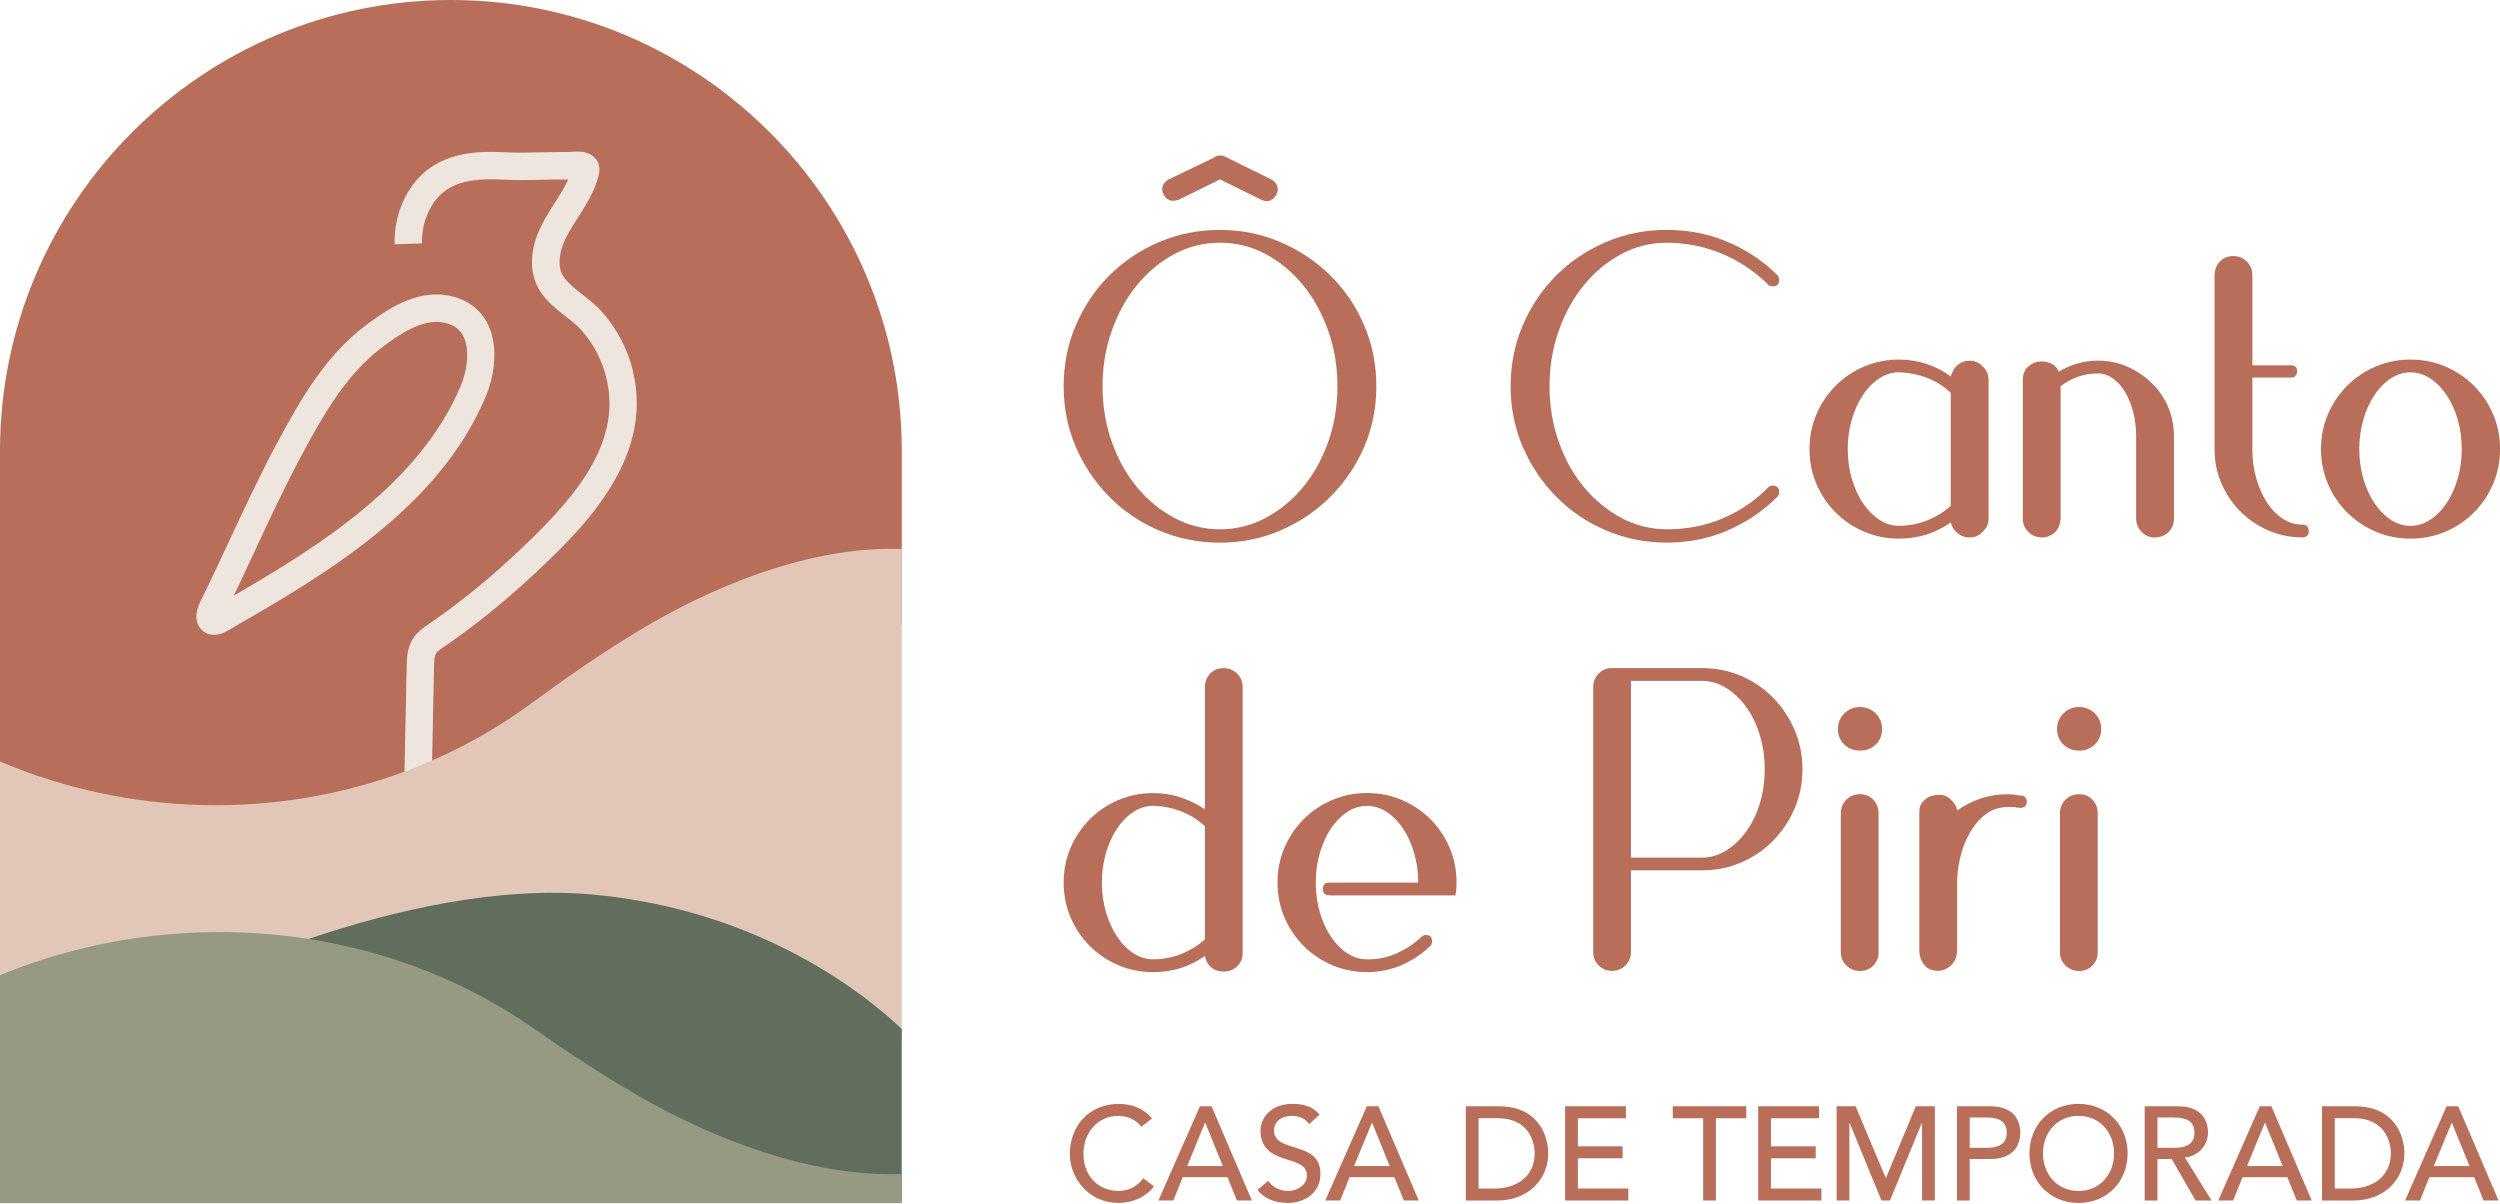
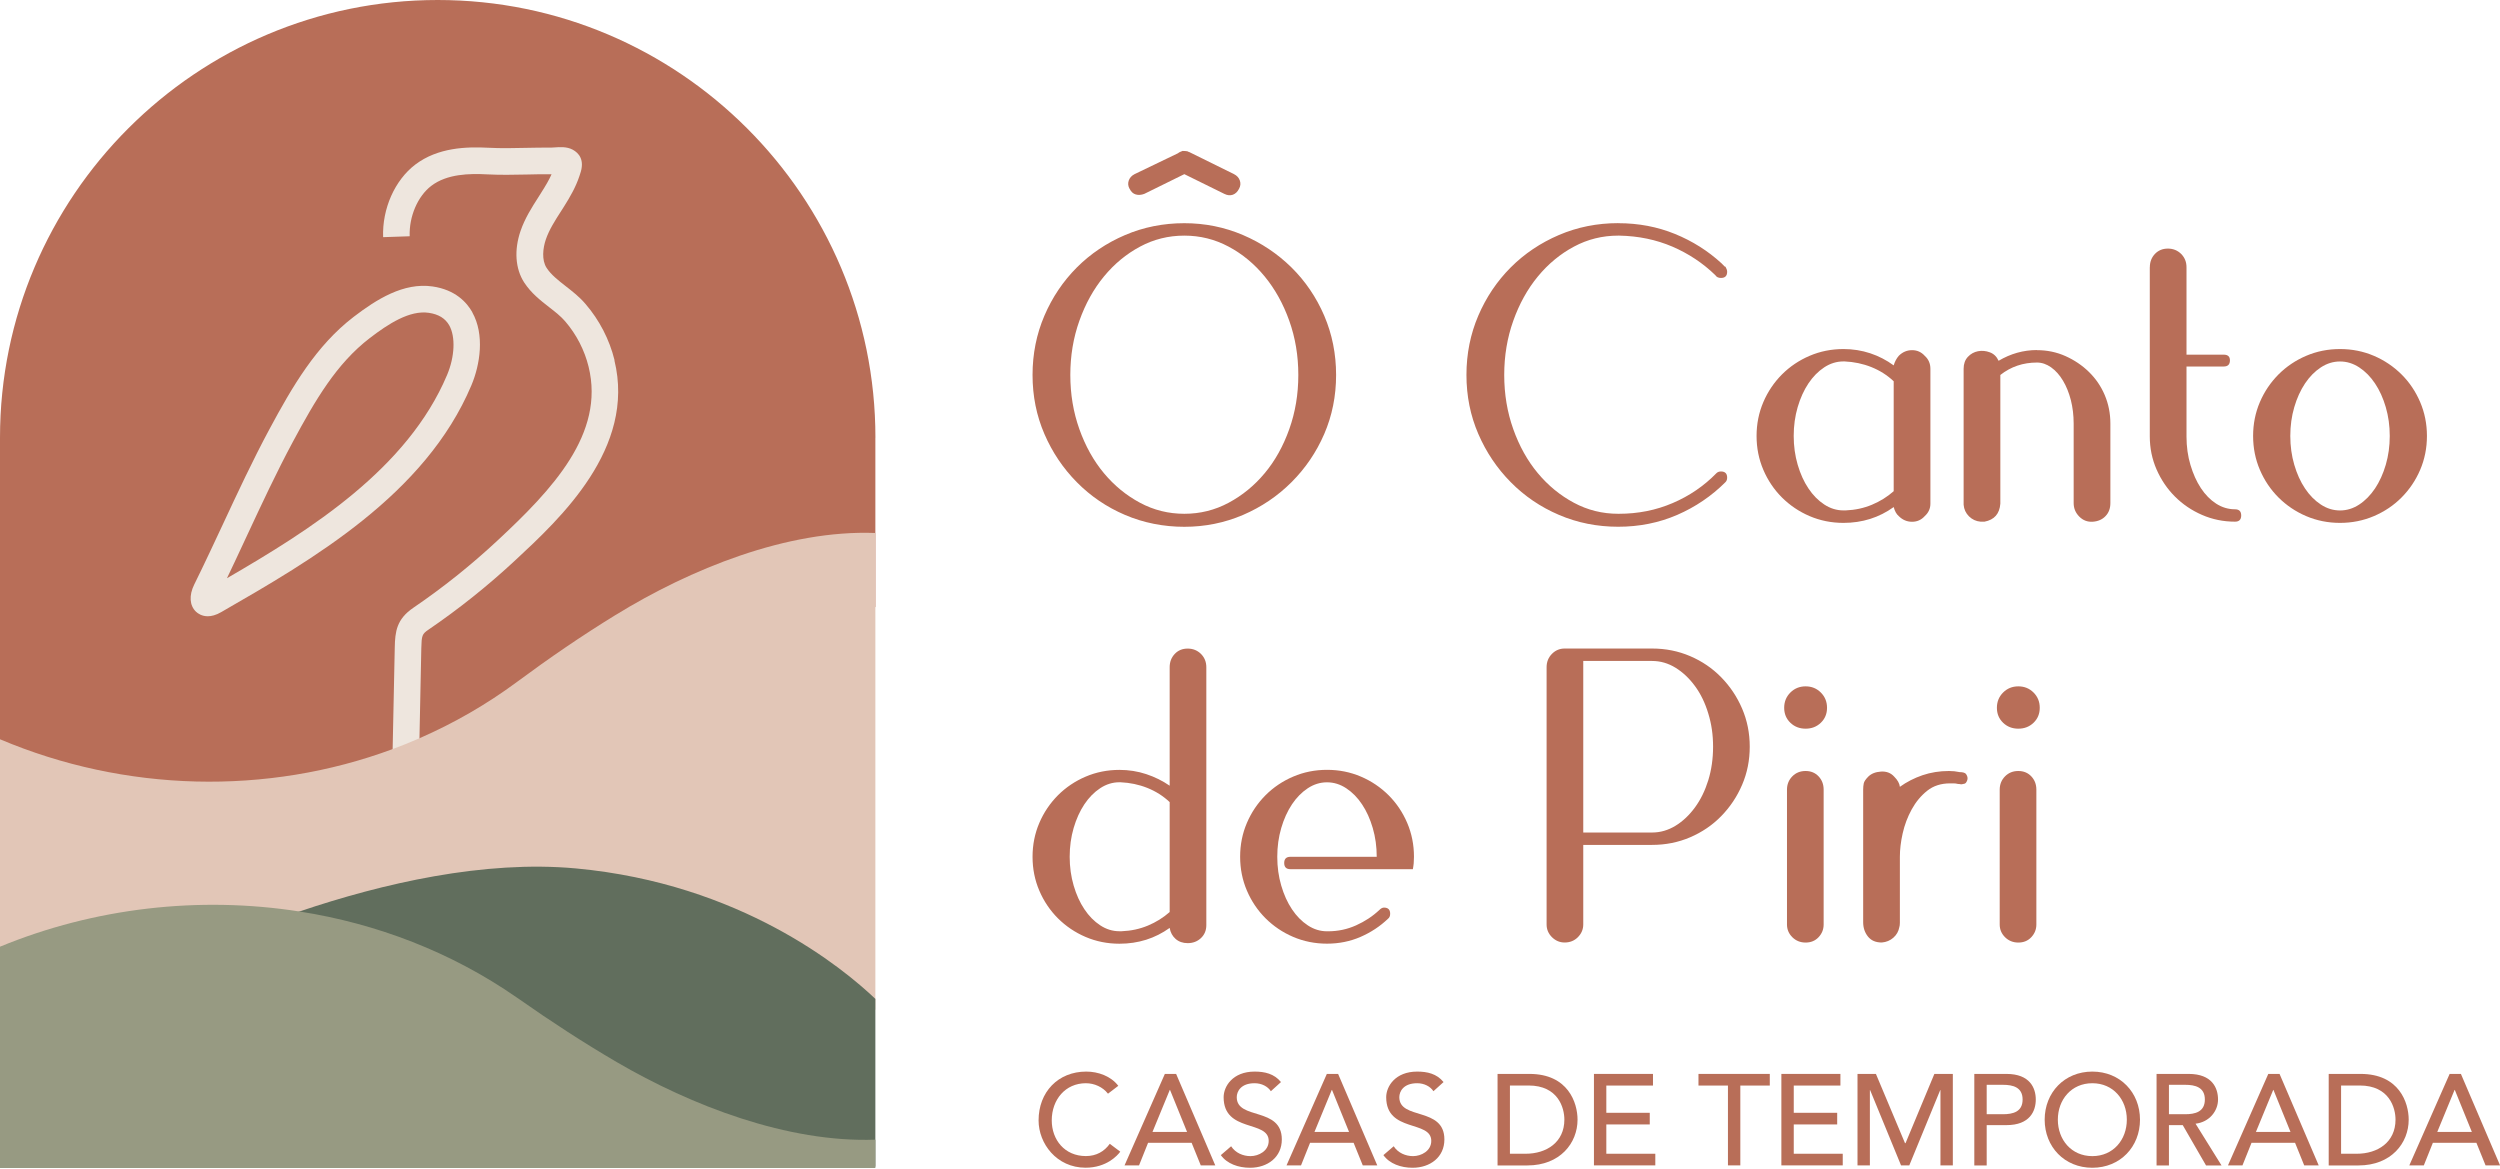
- <svg xmlns="http://www.w3.org/2000/svg" id="Layer_2" data-name="Layer 2" viewBox="0 0 458.75 220.79">
+ <svg xmlns="http://www.w3.org/2000/svg" id="Layer_2" data-name="Layer 2" viewBox="0 0 472.57 220.79">
  <defs>
    <style>
      .cls-1 {
        fill: #eee6de;
      }

      .cls-2 {
        fill: #979a82;
      }

      .cls-3 {
        fill: #b86e58;
      }

      .cls-4 {
        fill: #616e5d;
      }

      .cls-5 {
        fill: #e2c6b7;
      }
    </style>
  </defs>
  <g id="Camada_1" data-name="Camada 1">
    <g>
+       <path class="cls-3" d="m165.47,82.74v31.99c-7.95,4.79-48.95,29.49-49.9,30.2-1.05.79-89.32,13.66-89.32,13.66L0,140.21v-57.48C0,37.11,37.11,0,82.74,0s82.74,37.11,82.74,82.74Z" />
      <g>
-         <path class="cls-3" d="m165.47,82.74v31.99c-7.95,4.79-48.95,29.49-49.9,30.2-1.05.79-89.32,13.66-89.32,13.66L0,140.21v-57.48C0,37.11,37.11,0,82.74,0s82.74,37.11,82.74,82.74Z" />
-         <g>
-           <path class="cls-1" d="m116.17,68.1c-.96-3.9-2.86-7.59-5.5-10.65-1.14-1.34-2.46-2.36-3.74-3.36-1.42-1.11-2.77-2.16-3.61-3.46-.96-1.48-.7-3.74-.14-5.37.63-1.84,1.72-3.55,2.89-5.36.19-.31.4-.62.59-.93,1.08-1.72,2.18-3.6,2.87-5.7.04-.12.08-.23.11-.34.97-2.69-.22-4.01-1.39-4.64-1.1-.59-2.41-.5-3.48-.42-.21.01-.4.02-.55.03-1.62-.01-3.25.02-4.83.05-2.43.06-4.72.1-7.03-.02-4.2-.22-9.58-.06-13.86,3.18-3.87,2.95-6.27,8.33-6.08,13.72l5.02-.17c-.13-3.74,1.52-7.58,4.1-9.54,2.97-2.26,7.2-2.34,10.54-2.16,2.51.13,5,.08,7.41.03,1.54-.04,3.13-.07,4.66-.05.04,0,.07,0,.11,0-.47,1.07-1.11,2.15-1.88,3.36-.19.3-.38.6-.57.91-1.27,1.98-2.58,4.03-3.41,6.44-1.24,3.61-.99,7.16.68,9.74,1.3,2,3.04,3.36,4.73,4.68,1.14.88,2.21,1.72,3.02,2.67,2.13,2.47,3.66,5.44,4.43,8.58,3.11,12.66-6.83,23.2-17.28,32.91-4.97,4.63-10.3,8.88-15.84,12.65-3.17,2.16-3.46,4.49-3.52,7.54l-.4,19.2-.05,2.56,5.02.1.1-4.71.35-17.04c.05-2.4.16-2.69,1.33-3.49,5.74-3.91,11.27-8.33,16.43-13.13,8.54-7.93,22.81-21.2,18.74-37.79Z" />
-           <path class="cls-1" d="m89.29,59.03c-1.06-1.88-3.21-4.25-7.51-4.88-5.49-.8-10.62,2.45-14.92,5.74-7.11,5.45-11.6,13.18-15.95,21.28-3.15,5.86-6,11.98-8.77,17.92-.79,1.69-1.57,3.36-2.36,5.03-1.16,2.46-2.13,4.48-3.07,6.38-1.01,2.05-.88,3.97.35,5.14.35.32,1.08.85,2.21.85.7,0,1.54-.2,2.54-.78,17.19-9.9,38.59-22.21,47.3-42.88,1.64-3.89,2.54-9.57.16-13.8Zm-4.78,11.85c-7.49,17.75-25.78,29.24-41.61,38.42.45-.94.93-1.95,1.44-3.03.78-1.67,1.57-3.36,2.36-5.05,2.73-5.86,5.56-11.93,8.64-17.67,4.24-7.89,8.25-14.81,14.58-19.66,3.46-2.65,7.5-5.29,11.13-4.76,1.85.27,3.12,1.05,3.87,2.37,1.21,2.15,1.05,5.92-.41,9.38Z" />
-         </g>
-         <path class="cls-5" d="m165.47,100.76v90.11l-67.84-2.36-73.16-2.54-24.47-.85v-45.38c23.59,9.99,50.43,10.69,74.24,1.85,1.71-.63,3.4-1.31,5.07-2.05,6.46-2.82,12.66-6.37,18.46-10.67,6.01-4.45,12.18-8.69,18.54-12.59,14.15-8.7,32.46-16.17,49.16-15.53Z" />
-         <path class="cls-4" d="m165.47,188.83v31.71L23.88,186.29s.2-.11.59-.32c2.84-1.51,15.58-8.08,32.15-13.68,15.73-5.31,34.89-9.74,52.28-8.13,31.11,2.89,50.44,18.82,56.57,24.66Z" />
-         <path class="cls-2" d="m165.47,215.43v5.36H0v-41.84c17.87-7.36,37.67-9.62,56.62-6.65,14.6,2.28,28.69,7.67,41.01,16.22.17.11.33.22.5.34,5.98,4.2,12.11,8.2,18.44,11.9,14.08,8.22,32.29,15.27,48.9,14.67Z" />
+         <path class="cls-1" d="m116.17,68.1c-.96-3.9-2.86-7.59-5.5-10.65-1.14-1.34-2.46-2.36-3.74-3.36-1.42-1.11-2.77-2.16-3.61-3.46-.96-1.48-.7-3.74-.14-5.37.63-1.84,1.72-3.55,2.89-5.36.19-.31.4-.62.59-.93,1.08-1.72,2.18-3.6,2.87-5.7.04-.12.08-.23.11-.34.97-2.69-.22-4.01-1.39-4.64-1.1-.59-2.41-.5-3.48-.42-.21.01-.4.02-.55.03-1.62-.01-3.25.02-4.83.05-2.43.06-4.72.1-7.03-.02-4.2-.22-9.58-.06-13.86,3.18-3.87,2.95-6.27,8.33-6.08,13.72l5.02-.17c-.13-3.74,1.52-7.58,4.1-9.54,2.97-2.26,7.2-2.34,10.54-2.16,2.51.13,5,.08,7.41.03,1.54-.04,3.13-.07,4.66-.05.04,0,.07,0,.11,0-.47,1.07-1.11,2.15-1.88,3.36-.19.3-.38.6-.57.91-1.27,1.98-2.58,4.03-3.41,6.44-1.24,3.61-.99,7.16.68,9.74,1.3,2,3.04,3.36,4.73,4.68,1.14.88,2.21,1.72,3.02,2.67,2.13,2.47,3.66,5.44,4.43,8.58,3.11,12.66-6.83,23.2-17.28,32.91-4.97,4.63-10.3,8.88-15.84,12.65-3.17,2.16-3.46,4.49-3.52,7.54l-.4,19.2-.05,2.56,5.02.1.1-4.71.35-17.04c.05-2.4.16-2.69,1.33-3.49,5.74-3.91,11.27-8.33,16.43-13.13,8.54-7.93,22.81-21.2,18.74-37.79Z" />
+         <path class="cls-1" d="m89.29,59.03c-1.06-1.88-3.21-4.25-7.51-4.88-5.49-.8-10.62,2.45-14.92,5.74-7.11,5.45-11.6,13.18-15.95,21.28-3.15,5.86-6,11.98-8.77,17.92-.79,1.69-1.57,3.36-2.36,5.03-1.16,2.46-2.13,4.48-3.07,6.38-1.01,2.05-.88,3.97.35,5.14.35.32,1.08.85,2.21.85.7,0,1.54-.2,2.54-.78,17.19-9.9,38.59-22.21,47.3-42.88,1.64-3.89,2.54-9.57.16-13.8Zm-4.78,11.85c-7.49,17.75-25.78,29.24-41.61,38.42.45-.94.93-1.95,1.44-3.03.78-1.67,1.57-3.36,2.36-5.05,2.73-5.86,5.56-11.93,8.64-17.67,4.24-7.89,8.25-14.81,14.58-19.66,3.46-2.65,7.5-5.29,11.13-4.76,1.85.27,3.12,1.05,3.87,2.37,1.21,2.15,1.05,5.92-.41,9.38Z" />
      </g>
-       <g>
-         <path class="cls-3" d="m223.87,42.19c3.91,0,7.61.75,11.09,2.24,3.48,1.49,6.54,3.54,9.17,6.13,2.63,2.6,4.69,5.64,6.19,9.12,1.49,3.49,2.24,7.22,2.24,11.2s-.75,7.7-2.24,11.15c-1.49,3.45-3.56,6.49-6.19,9.12-2.63,2.63-5.69,4.69-9.17,6.19-3.49,1.49-7.18,2.24-11.09,2.24s-7.72-.75-11.2-2.24c-3.49-1.49-6.53-3.56-9.12-6.19-2.6-2.63-4.64-5.67-6.13-9.12-1.49-3.45-2.24-7.16-2.24-11.15s.75-7.72,2.24-11.2c1.49-3.48,3.54-6.52,6.13-9.12,2.6-2.6,5.64-4.64,9.12-6.13,3.48-1.49,7.22-2.24,11.2-2.24Zm0,2.35c-2.99,0-5.78.69-8.37,2.08-2.6,1.39-4.87,3.27-6.83,5.65-1.96,2.38-3.5,5.17-4.64,8.37-1.14,3.2-1.71,6.61-1.71,10.24s.57,7.04,1.71,10.24c1.14,3.2,2.68,5.97,4.64,8.32,1.96,2.35,4.23,4.21,6.83,5.6,2.59,1.39,5.39,2.08,8.37,2.08s5.78-.69,8.37-2.08c2.6-1.39,4.87-3.25,6.83-5.6,1.96-2.35,3.5-5.12,4.64-8.32,1.14-3.2,1.71-6.61,1.71-10.24s-.57-7.04-1.71-10.24c-1.14-3.2-2.69-5.99-4.64-8.37-1.96-2.38-4.23-4.27-6.83-5.65-2.6-1.39-5.39-2.08-8.37-2.08Zm-10.35-8.85c-.28-.5-.34-1.01-.16-1.55.18-.53.55-.94,1.12-1.23l8.21-3.95c.14-.14.43-.28.85-.43.5,0,.85.04,1.07.11,0,.07.07.11.21.11l8.43,4.16c.57.29.94.69,1.12,1.23.18.53.12,1.05-.16,1.55-.29.57-.68.94-1.17,1.12-.5.18-1.03.12-1.6-.16l-7.57-3.73-7.57,3.73c-.57.21-1.1.25-1.6.11-.5-.14-.89-.5-1.17-1.07Z" />
-         <path class="cls-3" d="m305.89,42.19c3.84,0,7.41.68,10.72,2.03,3.31,1.35,6.24,3.2,8.8,5.55.14.14.25.25.32.32.07.07.18.18.32.32h.11c.21.36.32.68.32.96,0,.78-.39,1.17-1.17,1.17-.5,0-.85-.18-1.07-.53-2.35-2.28-5.05-4.07-8.11-5.39-3.06-1.31-6.4-2.01-10.03-2.08h-.21c-2.99,0-5.78.69-8.37,2.08-2.6,1.39-4.87,3.27-6.83,5.65-1.96,2.38-3.5,5.17-4.64,8.37-1.14,3.2-1.71,6.61-1.71,10.24s.57,7.04,1.71,10.24c1.14,3.2,2.68,5.97,4.64,8.32,1.96,2.35,4.23,4.21,6.83,5.6,2.59,1.39,5.39,2.08,8.37,2.08h.11c3.63,0,7.02-.67,10.19-2.03,3.16-1.35,5.92-3.24,8.27-5.65.21-.21.5-.32.85-.32.78,0,1.17.39,1.17,1.17,0,.36-.11.64-.32.85-2.63,2.63-5.67,4.69-9.12,6.19-3.45,1.49-7.17,2.24-11.15,2.24s-7.72-.75-11.2-2.24c-3.49-1.49-6.53-3.56-9.12-6.19-2.6-2.63-4.64-5.67-6.13-9.12-1.49-3.45-2.24-7.16-2.24-11.15s.75-7.72,2.24-11.2c1.49-3.48,3.54-6.52,6.13-9.12,2.6-2.6,5.64-4.64,9.12-6.13,3.48-1.49,7.22-2.24,11.2-2.24Z" />
-         <path class="cls-3" d="m348.46,65.98c1.78,0,3.47.27,5.07.8s3.08,1.3,4.43,2.29c.21-.71.53-1.31.96-1.81.71-.71,1.55-1.07,2.51-1.07s1.76.36,2.4,1.07c.71.64,1.07,1.46,1.07,2.45v25.5c0,.92-.36,1.71-1.07,2.35-.64.71-1.44,1.07-2.4,1.07s-1.8-.36-2.51-1.07c-.43-.36-.75-.92-.96-1.71-2.77,1.99-5.94,2.99-9.49,2.99-2.28,0-4.41-.43-6.4-1.28-1.99-.85-3.73-2.03-5.23-3.52-1.49-1.49-2.67-3.24-3.52-5.23-.85-1.99-1.28-4.12-1.28-6.4s.43-4.41,1.28-6.4c.85-1.99,2.03-3.73,3.52-5.23,1.49-1.49,3.24-2.67,5.23-3.52,1.99-.85,4.12-1.28,6.4-1.28Zm9.49,6.08c-1.21-1.14-2.61-2.03-4.21-2.67-1.6-.64-3.29-.99-5.07-1.07h-.21c-1.28,0-2.49.37-3.63,1.12-1.14.75-2.13,1.76-2.99,3.04-.85,1.28-1.53,2.77-2.03,4.48-.5,1.71-.75,3.52-.75,5.44s.25,3.73.75,5.44c.5,1.71,1.17,3.2,2.03,4.48.85,1.28,1.85,2.29,2.99,3.04,1.14.75,2.35,1.12,3.63,1.12h.43c1.78-.07,3.43-.43,4.96-1.07,1.53-.64,2.9-1.49,4.11-2.56v-20.8Z" />
-         <path class="cls-3" d="m385.04,66.19c1.92,0,3.72.37,5.39,1.12,1.67.75,3.15,1.74,4.43,2.99,1.28,1.25,2.28,2.7,2.99,4.37.71,1.67,1.07,3.47,1.07,5.39v15.04c0,1-.3,1.81-.91,2.45-.6.64-1.41,1-2.4,1.07-1,.07-1.85-.25-2.56-.96-.71-.71-1.07-1.56-1.07-2.56v-15.04c0-1.56-.18-3.04-.53-4.43-.36-1.39-.85-2.61-1.49-3.68s-1.39-1.9-2.24-2.51c-.85-.6-1.74-.91-2.67-.91-2.63,0-4.94.78-6.93,2.35v24.32c-.14,1.92-1.14,3.06-2.99,3.41h-.75c-.85-.07-1.58-.41-2.19-1.01-.6-.6-.94-1.33-1.01-2.19v-25.71c0-.92.27-1.67.8-2.24.53-.57,1.17-.92,1.92-1.07.75-.14,1.49-.07,2.24.21.75.28,1.3.82,1.65,1.6,2.28-1.35,4.69-2.03,7.25-2.03Z" />
-         <path class="cls-3" d="m406.38,50.51c0-.99.32-1.83.96-2.51.64-.67,1.46-1.01,2.45-1.01s1.83.34,2.51,1.01c.67.68,1.01,1.51,1.01,2.51v16.53h7.04c.78,0,1.17.36,1.17,1.07,0,.78-.39,1.17-1.17,1.17h-7.04v13.23c0,1.92.25,3.72.75,5.39.5,1.67,1.15,3.13,1.97,4.37.82,1.24,1.78,2.22,2.88,2.93,1.1.71,2.29,1.07,3.57,1.07.78,0,1.17.39,1.17,1.17s-.39,1.17-1.17,1.17c-2.21,0-4.29-.43-6.24-1.28-1.96-.85-3.66-2.01-5.12-3.47-1.46-1.46-2.61-3.16-3.47-5.12-.85-1.95-1.28-4.03-1.28-6.24v-32Z" />
-         <path class="cls-3" d="m442.33,65.98c2.28,0,4.41.43,6.4,1.28,1.99.85,3.73,2.03,5.23,3.52s2.67,3.24,3.52,5.23c.85,1.99,1.28,4.12,1.28,6.4s-.43,4.41-1.28,6.4c-.85,1.99-2.03,3.73-3.52,5.23s-3.24,2.67-5.23,3.52c-1.99.85-4.13,1.28-6.4,1.28s-4.41-.43-6.4-1.28c-1.99-.85-3.73-2.03-5.23-3.52-1.49-1.49-2.67-3.24-3.52-5.23-.85-1.99-1.28-4.12-1.28-6.4s.43-4.41,1.28-6.4c.85-1.99,2.03-3.73,3.52-5.23,1.49-1.49,3.24-2.67,5.23-3.52,1.99-.85,4.12-1.28,6.4-1.28Zm0,2.35c-1.28,0-2.49.37-3.63,1.12-1.14.75-2.13,1.76-2.99,3.04-.85,1.28-1.53,2.77-2.03,4.48-.5,1.71-.75,3.52-.75,5.44s.25,3.73.75,5.44c.5,1.71,1.17,3.2,2.03,4.48.85,1.28,1.85,2.29,2.99,3.04,1.14.75,2.35,1.12,3.63,1.12s2.49-.37,3.63-1.12c1.14-.75,2.13-1.76,2.99-3.04.85-1.28,1.53-2.77,2.03-4.48.5-1.71.75-3.52.75-5.44s-.25-3.73-.75-5.44c-.5-1.71-1.17-3.2-2.03-4.48-.85-1.28-1.85-2.29-2.99-3.04-1.14-.75-2.35-1.12-3.63-1.12Z" />
-         <path class="cls-3" d="m211.6,145.53c1.78,0,3.47.27,5.07.8s3.08,1.26,4.43,2.19v-22.4c0-.99.32-1.83.96-2.51.64-.68,1.46-1.01,2.45-1.01s1.83.34,2.51,1.01c.67.68,1.01,1.51,1.01,2.51v48.75c0,1-.34,1.81-1.01,2.45-.68.64-1.51.96-2.51.96-.92,0-1.69-.27-2.29-.8-.6-.53-.98-1.23-1.12-2.08-2.77,1.99-5.94,2.99-9.49,2.99-2.28,0-4.41-.43-6.4-1.28-1.99-.85-3.73-2.03-5.23-3.52-1.49-1.49-2.67-3.24-3.52-5.23-.85-1.99-1.28-4.12-1.28-6.4s.43-4.41,1.28-6.4c.85-1.99,2.03-3.73,3.52-5.23,1.49-1.49,3.24-2.67,5.23-3.52,1.99-.85,4.12-1.28,6.4-1.28Zm9.49,6.08c-1.21-1.14-2.61-2.03-4.21-2.67-1.6-.64-3.29-.99-5.07-1.07h-.21c-1.28,0-2.49.37-3.63,1.12-1.14.75-2.13,1.76-2.99,3.04-.85,1.28-1.53,2.77-2.03,4.48-.5,1.71-.75,3.52-.75,5.44s.25,3.73.75,5.44c.5,1.71,1.17,3.2,2.03,4.48.85,1.28,1.85,2.29,2.99,3.04,1.14.75,2.35,1.12,3.63,1.12h.43c1.78-.07,3.43-.43,4.96-1.07,1.53-.64,2.9-1.49,4.11-2.56v-20.8Z" />
-         <path class="cls-3" d="m250.85,178.38c-2.28,0-4.41-.43-6.4-1.28-1.99-.85-3.73-2.03-5.23-3.52-1.49-1.49-2.67-3.24-3.52-5.23-.85-1.99-1.28-4.12-1.28-6.4s.43-4.41,1.28-6.4c.85-1.99,2.03-3.73,3.52-5.23,1.49-1.49,3.24-2.67,5.23-3.52,1.99-.85,4.12-1.28,6.4-1.28s4.41.43,6.4,1.28c1.99.85,3.73,2.03,5.23,3.52,1.49,1.49,2.67,3.24,3.52,5.23.85,1.99,1.28,4.12,1.28,6.4,0,.43-.02.84-.05,1.23-.04.39-.09.77-.16,1.12h-23.15c-.78,0-1.17-.39-1.17-1.17s.39-1.17,1.17-1.17h16.32c0-1.92-.25-3.73-.75-5.44-.5-1.71-1.17-3.2-2.03-4.48-.85-1.28-1.85-2.29-2.99-3.04-1.14-.75-2.35-1.12-3.63-1.12s-2.49.37-3.63,1.12c-1.14.75-2.13,1.76-2.99,3.04-.85,1.28-1.53,2.77-2.03,4.48-.5,1.71-.75,3.52-.75,5.44s.25,3.73.75,5.44c.5,1.71,1.17,3.2,2.03,4.48.85,1.28,1.85,2.29,2.99,3.04,1.14.75,2.35,1.12,3.63,1.12h.21c1.85,0,3.61-.37,5.28-1.12,1.67-.75,3.15-1.72,4.43-2.93.28-.28.57-.43.85-.43.78,0,1.17.39,1.17,1.17,0,.43-.14.75-.43.96-1.49,1.42-3.22,2.56-5.17,3.41-1.96.85-4.07,1.28-6.35,1.28Z" />
-         <path class="cls-3" d="m312.29,122.59c2.56,0,4.96.48,7.2,1.44,2.24.96,4.2,2.29,5.87,4,1.67,1.71,2.99,3.68,3.95,5.92.96,2.24,1.44,4.64,1.44,7.2s-.48,4.96-1.44,7.2-2.28,4.21-3.95,5.92c-1.67,1.71-3.63,3.04-5.87,4-2.24.96-4.64,1.44-7.2,1.44h-13.01v15.04c0,.92-.34,1.72-1.01,2.4-.68.68-1.51,1.01-2.51,1.01-.92,0-1.72-.34-2.4-1.01-.68-.68-1.01-1.48-1.01-2.4v-48.64c0-.99.34-1.83,1.01-2.51s1.48-1.01,2.4-1.01h16.53Zm0,34.78c1.56,0,3.04-.43,4.43-1.28,1.39-.85,2.61-2.01,3.68-3.47,1.07-1.46,1.9-3.16,2.51-5.12.6-1.95.91-4.07.91-6.35s-.3-4.3-.91-6.29c-.6-1.99-1.44-3.72-2.51-5.17-1.07-1.46-2.29-2.61-3.68-3.47-1.39-.85-2.86-1.28-4.43-1.28h-13.01v32.43h13.01Z" />
-         <path class="cls-3" d="m337.26,133.79c0-1.14.39-2.1,1.17-2.88.78-.78,1.74-1.17,2.88-1.17s2.1.39,2.88,1.17c.78.78,1.17,1.74,1.17,2.88s-.39,2.08-1.17,2.83c-.78.75-1.74,1.12-2.88,1.12s-2.1-.37-2.88-1.12c-.78-.75-1.17-1.69-1.17-2.83Zm.53,15.47c0-.99.34-1.83,1.01-2.51s1.51-1.01,2.51-1.01,1.81.34,2.45,1.01c.64.68.96,1.51.96,2.51v25.5c0,.92-.32,1.72-.96,2.4-.64.68-1.46,1.01-2.45,1.01s-1.83-.34-2.51-1.01c-.68-.68-1.01-1.48-1.01-2.4v-25.5Z" />
-         <path class="cls-3" d="m352.19,149.26c0-.43.04-.82.11-1.17.07-.36.36-.78.85-1.28.57-.57,1.37-.89,2.4-.96,1.03-.07,1.87.25,2.51.96.64.64,1,1.28,1.07,1.92,1.28-.92,2.7-1.65,4.27-2.19,1.56-.53,3.24-.8,5.01-.8.36,0,.69.02,1.01.05.32.04.66.09,1.01.16.57,0,.96.11,1.17.32.43.57.43,1.14,0,1.71-.14.14-.32.21-.53.21-.14.07-.3.09-.48.05-.18-.04-.34-.05-.48-.05-.28-.07-.55-.11-.8-.11h-.69c-1.71,0-3.15.46-4.32,1.39-1.17.93-2.15,2.1-2.93,3.52-.78,1.42-1.35,2.93-1.71,4.53-.36,1.6-.53,3.08-.53,4.43v12.48c0,.36-.04.64-.11.85-.14.78-.52,1.44-1.12,1.97-.6.53-1.33.84-2.19.91-1.14,0-2.01-.37-2.61-1.12-.6-.75-.91-1.65-.91-2.72v-25.07Z" />
-         <path class="cls-3" d="m377.47,133.79c0-1.14.39-2.1,1.17-2.88.78-.78,1.74-1.17,2.88-1.17s2.1.39,2.88,1.17c.78.78,1.17,1.74,1.17,2.88s-.39,2.08-1.17,2.83c-.78.75-1.74,1.12-2.88,1.12s-2.1-.37-2.88-1.12c-.78-.75-1.17-1.69-1.17-2.83Zm.53,15.47c0-.99.34-1.83,1.01-2.51s1.51-1.01,2.51-1.01,1.81.34,2.45,1.01c.64.68.96,1.51.96,2.51v25.5c0,.92-.32,1.72-.96,2.4-.64.68-1.46,1.01-2.45,1.01s-1.83-.34-2.51-1.01c-.68-.68-1.01-1.48-1.01-2.4v-25.5Z" />
-       </g>
-       <g>
-         <path class="cls-3" d="m209.44,206.74c-.98-1.27-2.59-1.98-4.18-1.98-3.88,0-6.45,3.1-6.45,7.03,0,3.64,2.42,6.74,6.45,6.74,1.98,0,3.49-.88,4.52-2.32l1.98,1.49c-.51.71-2.59,3.03-6.55,3.03-5.5,0-8.89-4.59-8.89-8.94,0-5.37,3.69-9.23,9.01-9.23,2.27,0,4.66.86,6.06,2.69l-1.95,1.49Z" />
-         <path class="cls-3" d="m220.19,203h2.13l7.4,17.29h-2.74l-1.73-4.27h-8.23l-1.71,4.27h-2.74l7.62-17.29Zm4.2,10.97l-3.22-7.94h-.05l-3.27,7.94h6.55Z" />
-         <path class="cls-3" d="m232.72,216.68c.83,1.27,2.27,1.86,3.66,1.86,1.54,0,3.44-.98,3.44-2.88,0-3.98-8.52-1.51-8.52-8.26,0-2.03,1.71-4.84,5.86-4.84,1.88,0,3.69.39,4.98,1.98l-1.91,1.73c-.59-.9-1.73-1.51-3.08-1.51-2.59,0-3.37,1.56-3.37,2.64,0,4.37,8.52,1.76,8.52,7.99,0,3.35-2.69,5.35-6.01,5.35-2.22,0-4.35-.76-5.52-2.39l1.93-1.66Z" />
-         <path class="cls-3" d="m250.81,203h2.13l7.4,17.29h-2.74l-1.73-4.27h-8.23l-1.71,4.27h-2.74l7.62-17.29Zm4.2,10.97l-3.22-7.94h-.05l-3.27,7.94h6.55Z" />
-         <path class="cls-3" d="m268.98,203h6.03c7.3,0,9.09,5.45,9.09,8.65,0,4.42-3.3,8.65-9.48,8.65h-5.64v-17.29Zm2.34,15.09h2.96c3.96,0,7.33-2.17,7.33-6.45,0-2.2-1.15-6.45-6.77-6.45h-3.52v12.9Z" />
-         <path class="cls-3" d="m287.2,203h11.16v2.2h-8.82v5.15h8.21v2.2h-8.21v5.54h9.26v2.2h-11.6v-17.29Z" />
-         <path class="cls-3" d="m312.53,205.2h-5.57v-2.2h13.48v2.2h-5.57v15.09h-2.34v-15.09Z" />
-         <path class="cls-3" d="m322.63,203h11.16v2.2h-8.82v5.15h8.21v2.2h-8.21v5.54h9.26v2.2h-11.6v-17.29Z" />
-         <path class="cls-3" d="m337.01,203h3.49l5.5,13.09h.1l5.45-13.09h3.49v17.29h-2.34v-14.22h-.05l-5.84,14.22h-1.56l-5.84-14.22h-.05v14.22h-2.34v-17.29Z" />
-         <path class="cls-3" d="m359.1,203h6.08c4.42,0,5.54,2.66,5.54,4.84s-1.12,4.84-5.54,4.84h-3.74v7.62h-2.34v-17.29Zm2.34,7.62h3.08c1.86,0,3.71-.44,3.71-2.78s-1.86-2.78-3.71-2.78h-3.08v5.57Z" />
-         <path class="cls-3" d="m372.4,211.65c0-5.13,3.74-9.09,9.01-9.09s9.01,3.96,9.01,9.09-3.74,9.09-9.01,9.09-9.01-3.96-9.01-9.09Zm15.53,0c0-3.79-2.56-6.89-6.52-6.89s-6.52,3.1-6.52,6.89,2.56,6.89,6.52,6.89,6.52-3.1,6.52-6.89Z" />
-         <path class="cls-3" d="m393.55,203h6.08c4.42,0,5.54,2.66,5.54,4.84s-1.64,4.27-4.25,4.57l4.91,7.89h-2.93l-4.4-7.62h-2.61v7.62h-2.34v-17.29Zm2.34,7.62h3.08c1.86,0,3.71-.44,3.71-2.78s-1.86-2.78-3.71-2.78h-3.08v5.57Z" />
-         <path class="cls-3" d="m414.67,203h2.13l7.4,17.29h-2.74l-1.73-4.27h-8.23l-1.71,4.27h-2.74l7.62-17.29Zm4.2,10.97l-3.22-7.94h-.05l-3.27,7.94h6.55Z" />
-         <path class="cls-3" d="m426.09,203h6.03c7.3,0,9.09,5.45,9.09,8.65,0,4.42-3.3,8.65-9.48,8.65h-5.64v-17.29Zm2.34,15.09h2.96c3.96,0,7.33-2.17,7.33-6.45,0-2.2-1.15-6.45-6.77-6.45h-3.52v12.9Z" />
-         <path class="cls-3" d="m448.95,203h2.13l7.4,17.29h-2.74l-1.73-4.27h-8.23l-1.71,4.27h-2.74l7.62-17.29Zm4.2,10.97l-3.22-7.94h-.05l-3.27,7.94h6.55Z" />
-       </g>
+       <path class="cls-5" d="m165.47,100.76v90.11l-67.84-2.36-73.16-2.54-24.47-.85v-45.38c23.59,9.99,50.43,10.69,74.24,1.85,1.71-.63,3.4-1.31,5.07-2.05,6.46-2.82,12.66-6.37,18.46-10.67,6.01-4.45,12.18-8.69,18.54-12.59,14.15-8.7,32.46-16.17,49.16-15.53Z" />
+       <path class="cls-4" d="m165.47,188.83v31.71L23.88,186.29s.2-.11.59-.32c2.84-1.51,15.58-8.08,32.15-13.68,15.73-5.31,34.89-9.74,52.28-8.13,31.11,2.89,50.44,18.82,56.57,24.66Z" />
+       <path class="cls-2" d="m165.47,215.43v5.36H0v-41.84c17.87-7.36,37.67-9.62,56.62-6.65,14.6,2.28,28.69,7.67,41.01,16.22.17.11.33.22.5.34,5.98,4.2,12.11,8.2,18.44,11.9,14.08,8.22,32.29,15.27,48.9,14.67Z" />
    </g>
+     <g>
+       <path class="cls-3" d="m223.87,42.19c3.91,0,7.61.75,11.09,2.24,3.48,1.49,6.54,3.54,9.17,6.13,2.63,2.6,4.69,5.64,6.19,9.12,1.49,3.49,2.24,7.22,2.24,11.2s-.75,7.7-2.24,11.15c-1.49,3.45-3.56,6.49-6.19,9.12-2.63,2.63-5.69,4.69-9.17,6.19-3.49,1.49-7.18,2.24-11.09,2.24s-7.72-.75-11.2-2.24c-3.49-1.49-6.53-3.56-9.12-6.19-2.6-2.63-4.64-5.67-6.13-9.12-1.49-3.45-2.24-7.16-2.24-11.15s.75-7.72,2.24-11.2c1.49-3.48,3.54-6.52,6.13-9.12,2.6-2.6,5.64-4.64,9.12-6.13,3.48-1.49,7.22-2.24,11.2-2.24Zm0,2.35c-2.99,0-5.78.69-8.37,2.08-2.6,1.39-4.87,3.27-6.83,5.65-1.96,2.38-3.5,5.17-4.64,8.37-1.14,3.2-1.71,6.61-1.71,10.24s.57,7.04,1.71,10.24c1.14,3.2,2.68,5.97,4.64,8.32,1.96,2.35,4.23,4.21,6.83,5.6,2.59,1.39,5.39,2.08,8.37,2.08s5.78-.69,8.37-2.08c2.6-1.39,4.87-3.25,6.83-5.6,1.96-2.35,3.5-5.12,4.64-8.32,1.14-3.2,1.71-6.61,1.71-10.24s-.57-7.04-1.71-10.24c-1.14-3.2-2.69-5.99-4.64-8.37-1.96-2.38-4.23-4.27-6.83-5.65-2.6-1.39-5.39-2.08-8.37-2.08Zm-10.35-8.85c-.28-.5-.34-1.01-.16-1.55.18-.53.55-.94,1.12-1.23l8.21-3.95c.14-.14.43-.28.85-.43.5,0,.85.04,1.07.11,0,.07.07.11.21.11l8.43,4.16c.57.29.94.69,1.12,1.23.18.53.12,1.05-.16,1.55-.29.57-.68.94-1.17,1.12-.5.18-1.03.12-1.6-.16l-7.57-3.73-7.57,3.73c-.57.21-1.1.25-1.6.11-.5-.14-.89-.5-1.17-1.07Z" />
+       <path class="cls-3" d="m305.89,42.19c3.84,0,7.41.68,10.72,2.03,3.31,1.35,6.24,3.2,8.8,5.55.14.14.25.25.32.32.07.07.18.18.32.32h.11c.21.36.32.68.32.96,0,.78-.39,1.17-1.17,1.17-.5,0-.85-.18-1.07-.53-2.35-2.28-5.05-4.07-8.11-5.39-3.06-1.31-6.4-2.01-10.03-2.08h-.21c-2.99,0-5.78.69-8.37,2.08-2.6,1.39-4.87,3.27-6.83,5.65-1.96,2.38-3.5,5.17-4.64,8.37-1.14,3.2-1.71,6.61-1.71,10.24s.57,7.04,1.71,10.24c1.14,3.2,2.68,5.97,4.64,8.32,1.96,2.35,4.23,4.21,6.83,5.6,2.59,1.39,5.39,2.08,8.37,2.08h.11c3.63,0,7.02-.67,10.19-2.03,3.16-1.35,5.92-3.24,8.27-5.65.21-.21.5-.32.85-.32.78,0,1.17.39,1.17,1.17,0,.36-.11.64-.32.85-2.63,2.63-5.67,4.69-9.12,6.19-3.45,1.49-7.17,2.24-11.15,2.24s-7.72-.75-11.2-2.24c-3.49-1.49-6.53-3.56-9.12-6.19-2.6-2.63-4.64-5.67-6.13-9.12-1.49-3.45-2.24-7.16-2.24-11.15s.75-7.72,2.24-11.2c1.49-3.48,3.54-6.52,6.13-9.12,2.6-2.6,5.64-4.64,9.12-6.13,3.48-1.49,7.22-2.24,11.2-2.24Z" />
+       <path class="cls-3" d="m348.46,65.98c1.78,0,3.47.27,5.07.8s3.08,1.3,4.43,2.29c.21-.71.53-1.31.96-1.81.71-.71,1.55-1.07,2.51-1.07s1.76.36,2.4,1.07c.71.64,1.07,1.46,1.07,2.45v25.5c0,.92-.36,1.71-1.07,2.35-.64.71-1.44,1.07-2.4,1.07s-1.8-.36-2.51-1.07c-.43-.36-.75-.92-.96-1.71-2.77,1.99-5.94,2.99-9.49,2.99-2.28,0-4.41-.43-6.4-1.28-1.99-.85-3.73-2.03-5.23-3.52-1.49-1.49-2.67-3.24-3.52-5.23-.85-1.99-1.28-4.12-1.28-6.4s.43-4.41,1.28-6.4c.85-1.99,2.03-3.73,3.52-5.23,1.49-1.49,3.24-2.67,5.23-3.52,1.99-.85,4.12-1.28,6.4-1.28Zm9.49,6.08c-1.21-1.14-2.61-2.03-4.21-2.67-1.6-.64-3.29-.99-5.07-1.07h-.21c-1.28,0-2.49.37-3.63,1.12-1.14.75-2.13,1.76-2.99,3.04-.85,1.28-1.53,2.77-2.03,4.48-.5,1.71-.75,3.52-.75,5.44s.25,3.73.75,5.44c.5,1.71,1.17,3.2,2.03,4.48.85,1.28,1.85,2.29,2.99,3.04,1.14.75,2.35,1.12,3.63,1.12h.43c1.78-.07,3.43-.43,4.96-1.07,1.53-.64,2.9-1.49,4.11-2.56v-20.8Z" />
+       <path class="cls-3" d="m385.04,66.19c1.92,0,3.72.37,5.39,1.12,1.67.75,3.15,1.74,4.43,2.99,1.28,1.25,2.28,2.7,2.99,4.37.71,1.67,1.07,3.47,1.07,5.39v15.04c0,1-.3,1.81-.91,2.45-.6.64-1.41,1-2.4,1.07-1,.07-1.85-.25-2.56-.96-.71-.71-1.07-1.56-1.07-2.56v-15.04c0-1.56-.18-3.04-.53-4.43-.36-1.39-.85-2.61-1.49-3.68s-1.39-1.9-2.24-2.51c-.85-.6-1.74-.91-2.67-.91-2.63,0-4.94.78-6.93,2.35v24.32c-.14,1.92-1.14,3.06-2.99,3.41h-.75c-.85-.07-1.58-.41-2.19-1.01-.6-.6-.94-1.33-1.01-2.19v-25.71c0-.92.27-1.67.8-2.24.53-.57,1.17-.92,1.92-1.07.75-.14,1.49-.07,2.24.21.75.28,1.3.82,1.65,1.6,2.28-1.35,4.69-2.03,7.25-2.03Z" />
+       <path class="cls-3" d="m406.38,50.51c0-.99.32-1.83.96-2.51.64-.67,1.46-1.01,2.45-1.01s1.83.34,2.51,1.01c.67.68,1.01,1.51,1.01,2.51v16.53h7.04c.78,0,1.17.36,1.17,1.07,0,.78-.39,1.17-1.17,1.17h-7.04v13.23c0,1.92.25,3.72.75,5.39.5,1.67,1.15,3.13,1.97,4.37.82,1.24,1.78,2.22,2.88,2.93,1.1.71,2.29,1.07,3.57,1.07.78,0,1.17.39,1.17,1.17s-.39,1.17-1.17,1.17c-2.21,0-4.29-.43-6.24-1.28-1.96-.85-3.66-2.01-5.12-3.47-1.46-1.46-2.61-3.16-3.47-5.12-.85-1.95-1.28-4.03-1.28-6.24v-32Z" />
+       <path class="cls-3" d="m442.33,65.98c2.28,0,4.41.43,6.4,1.28,1.99.85,3.73,2.03,5.23,3.52s2.67,3.24,3.52,5.23c.85,1.99,1.28,4.12,1.28,6.4s-.43,4.41-1.28,6.4c-.85,1.99-2.03,3.73-3.52,5.23s-3.24,2.67-5.23,3.52c-1.99.85-4.13,1.28-6.4,1.28s-4.41-.43-6.4-1.28c-1.99-.85-3.73-2.03-5.23-3.52-1.49-1.49-2.67-3.24-3.52-5.23-.85-1.99-1.28-4.12-1.28-6.4s.43-4.41,1.28-6.4c.85-1.99,2.03-3.73,3.52-5.23,1.49-1.49,3.24-2.67,5.23-3.52,1.99-.85,4.12-1.28,6.4-1.28Zm0,2.35c-1.28,0-2.49.37-3.63,1.12-1.14.75-2.13,1.76-2.99,3.04-.85,1.28-1.53,2.77-2.03,4.48-.5,1.71-.75,3.52-.75,5.44s.25,3.73.75,5.44c.5,1.71,1.17,3.2,2.03,4.48.85,1.28,1.85,2.29,2.99,3.04,1.14.75,2.35,1.12,3.63,1.12s2.49-.37,3.63-1.12c1.14-.75,2.13-1.76,2.99-3.04.85-1.28,1.53-2.77,2.03-4.48.5-1.71.75-3.52.75-5.44s-.25-3.73-.75-5.44c-.5-1.71-1.17-3.2-2.03-4.48-.85-1.28-1.85-2.29-2.99-3.04-1.14-.75-2.35-1.12-3.63-1.12Z" />
+       <path class="cls-3" d="m211.6,145.53c1.78,0,3.47.27,5.07.8s3.08,1.26,4.43,2.19v-22.4c0-.99.32-1.83.96-2.51.64-.68,1.46-1.01,2.45-1.01s1.83.34,2.51,1.01c.67.68,1.01,1.51,1.01,2.51v48.75c0,1-.34,1.81-1.01,2.45-.68.64-1.51.96-2.51.96-.92,0-1.69-.27-2.29-.8-.6-.53-.98-1.23-1.12-2.08-2.77,1.99-5.94,2.99-9.49,2.99-2.28,0-4.41-.43-6.4-1.28-1.99-.85-3.73-2.03-5.23-3.52-1.49-1.49-2.67-3.24-3.52-5.23-.85-1.99-1.28-4.12-1.28-6.4s.43-4.41,1.28-6.4c.85-1.99,2.03-3.73,3.52-5.23,1.49-1.49,3.24-2.67,5.23-3.52,1.99-.85,4.12-1.28,6.4-1.28Zm9.49,6.08c-1.21-1.14-2.61-2.03-4.21-2.67-1.6-.64-3.29-.99-5.07-1.07h-.21c-1.28,0-2.49.37-3.63,1.12-1.14.75-2.13,1.76-2.99,3.04-.85,1.28-1.53,2.77-2.03,4.48-.5,1.71-.75,3.52-.75,5.44s.25,3.73.75,5.44c.5,1.71,1.17,3.2,2.03,4.48.85,1.28,1.85,2.29,2.99,3.04,1.14.75,2.35,1.12,3.63,1.12h.43c1.78-.07,3.43-.43,4.96-1.07,1.53-.64,2.9-1.49,4.11-2.56v-20.8Z" />
+       <path class="cls-3" d="m250.85,178.38c-2.28,0-4.41-.43-6.4-1.28-1.99-.85-3.73-2.03-5.23-3.52-1.49-1.49-2.67-3.24-3.52-5.23-.85-1.99-1.28-4.12-1.28-6.4s.43-4.41,1.28-6.4c.85-1.99,2.03-3.73,3.52-5.23,1.49-1.49,3.24-2.67,5.23-3.52,1.99-.85,4.12-1.28,6.4-1.28s4.41.43,6.4,1.28c1.99.85,3.73,2.03,5.23,3.52,1.49,1.49,2.67,3.24,3.52,5.23.85,1.99,1.28,4.12,1.28,6.4,0,.43-.02.84-.05,1.23-.04.39-.09.77-.16,1.12h-23.15c-.78,0-1.17-.39-1.17-1.17s.39-1.17,1.17-1.17h16.32c0-1.92-.25-3.73-.75-5.44-.5-1.71-1.17-3.2-2.03-4.48-.85-1.28-1.85-2.29-2.99-3.04-1.14-.75-2.35-1.12-3.63-1.12s-2.49.37-3.63,1.12c-1.14.75-2.13,1.76-2.99,3.04-.85,1.28-1.53,2.77-2.03,4.48-.5,1.71-.75,3.52-.75,5.44s.25,3.73.75,5.44c.5,1.71,1.17,3.2,2.03,4.48.85,1.28,1.85,2.29,2.99,3.04,1.14.75,2.35,1.12,3.63,1.12h.21c1.85,0,3.61-.37,5.28-1.12,1.67-.75,3.15-1.72,4.43-2.93.28-.28.57-.43.85-.43.78,0,1.17.39,1.17,1.17,0,.43-.14.75-.43.96-1.49,1.42-3.22,2.56-5.17,3.41-1.96.85-4.07,1.28-6.35,1.28Z" />
+       <path class="cls-3" d="m312.29,122.59c2.56,0,4.96.48,7.2,1.44,2.24.96,4.2,2.29,5.87,4,1.67,1.71,2.99,3.68,3.95,5.92.96,2.24,1.44,4.64,1.44,7.2s-.48,4.96-1.44,7.2-2.28,4.21-3.95,5.92c-1.67,1.71-3.63,3.04-5.87,4-2.24.96-4.64,1.44-7.2,1.44h-13.01v15.04c0,.92-.34,1.72-1.01,2.4-.68.68-1.51,1.01-2.51,1.01-.92,0-1.72-.34-2.4-1.01-.68-.68-1.01-1.48-1.01-2.4v-48.64c0-.99.34-1.83,1.01-2.51s1.48-1.01,2.4-1.01h16.53Zm0,34.78c1.56,0,3.04-.43,4.43-1.28,1.39-.85,2.61-2.01,3.68-3.47,1.07-1.46,1.9-3.16,2.51-5.12.6-1.95.91-4.07.91-6.35s-.3-4.3-.91-6.29c-.6-1.99-1.44-3.72-2.51-5.17-1.07-1.46-2.29-2.61-3.68-3.47-1.39-.85-2.86-1.28-4.43-1.28h-13.01v32.43h13.01Z" />
+       <path class="cls-3" d="m337.26,133.79c0-1.14.39-2.1,1.17-2.88.78-.78,1.74-1.17,2.88-1.17s2.1.39,2.88,1.17c.78.78,1.17,1.74,1.17,2.88s-.39,2.08-1.17,2.83c-.78.75-1.74,1.12-2.88,1.12s-2.1-.37-2.88-1.12c-.78-.75-1.17-1.69-1.17-2.83Zm.53,15.47c0-.99.34-1.83,1.01-2.51s1.51-1.01,2.51-1.01,1.81.34,2.45,1.01c.64.68.96,1.51.96,2.51v25.5c0,.92-.32,1.72-.96,2.4-.64.68-1.46,1.01-2.45,1.01s-1.83-.34-2.51-1.01c-.68-.68-1.01-1.48-1.01-2.4v-25.5Z" />
+       <path class="cls-3" d="m352.19,149.26c0-.43.04-.82.11-1.17.07-.36.36-.78.85-1.28.57-.57,1.37-.89,2.4-.96,1.03-.07,1.87.25,2.51.96.64.64,1,1.28,1.07,1.92,1.28-.92,2.7-1.65,4.27-2.19,1.56-.53,3.24-.8,5.01-.8.36,0,.69.02,1.01.05.32.04.66.09,1.01.16.57,0,.96.11,1.17.32.43.57.43,1.14,0,1.71-.14.14-.32.21-.53.21-.14.07-.3.09-.48.05-.18-.04-.34-.05-.48-.05-.28-.07-.55-.11-.8-.11h-.69c-1.71,0-3.15.46-4.32,1.39-1.17.93-2.15,2.1-2.93,3.52-.78,1.42-1.35,2.93-1.71,4.53-.36,1.6-.53,3.08-.53,4.43v12.48c0,.36-.04.64-.11.85-.14.78-.52,1.44-1.12,1.97-.6.53-1.33.84-2.19.91-1.14,0-2.01-.37-2.61-1.12-.6-.75-.91-1.65-.91-2.72v-25.07Z" />
+       <path class="cls-3" d="m377.47,133.79c0-1.14.39-2.1,1.17-2.88.78-.78,1.74-1.17,2.88-1.17s2.1.39,2.88,1.17c.78.78,1.17,1.74,1.17,2.88s-.39,2.08-1.17,2.83c-.78.75-1.74,1.12-2.88,1.12s-2.1-.37-2.88-1.12c-.78-.75-1.17-1.69-1.17-2.83Zm.53,15.47c0-.99.34-1.83,1.01-2.51s1.51-1.01,2.51-1.01,1.81.34,2.45,1.01c.64.68.96,1.51.96,2.51v25.5c0,.92-.32,1.72-.96,2.4-.64.68-1.46,1.01-2.45,1.01s-1.83-.34-2.51-1.01c-.68-.68-1.01-1.48-1.01-2.4v-25.5Z" />
+     </g>
+     <path class="cls-3" d="m209.44,206.74c-.98-1.27-2.59-1.98-4.18-1.98-3.88,0-6.45,3.1-6.45,7.03,0,3.64,2.42,6.74,6.45,6.74,1.98,0,3.49-.88,4.52-2.32l1.98,1.49c-.51.71-2.59,3.03-6.55,3.03-5.5,0-8.89-4.59-8.89-8.94,0-5.37,3.69-9.23,9.01-9.23,2.27,0,4.66.86,6.06,2.69l-1.95,1.49Z" />
+     <path class="cls-3" d="m220.19,203h2.13l7.4,17.29h-2.74l-1.73-4.27h-8.23l-1.71,4.27h-2.74l7.62-17.29Zm4.2,10.97l-3.22-7.94h-.05l-3.27,7.94h6.55Z" />
+     <path class="cls-3" d="m232.72,216.68c.83,1.27,2.27,1.86,3.66,1.86,1.54,0,3.44-.98,3.44-2.88,0-3.98-8.52-1.51-8.52-8.26,0-2.03,1.71-4.84,5.86-4.84,1.88,0,3.69.39,4.98,1.98l-1.91,1.73c-.59-.9-1.73-1.51-3.08-1.51-2.59,0-3.37,1.56-3.37,2.64,0,4.37,8.52,1.76,8.52,7.99,0,3.35-2.69,5.35-6.01,5.35-2.22,0-4.35-.76-5.52-2.39l1.93-1.66Z" />
+     <path class="cls-3" d="m250.81,203h2.13l7.4,17.29h-2.74l-1.73-4.27h-8.23l-1.71,4.27h-2.74l7.62-17.29Zm4.2,10.97l-3.22-7.94h-.05l-3.27,7.94h6.55Z" />
+     <g>
+       <path class="cls-3" d="m283.08,203h6.03c7.3,0,9.09,5.45,9.09,8.65,0,4.42-3.3,8.65-9.48,8.65h-5.64v-17.29Zm2.34,15.09h2.96c3.96,0,7.33-2.17,7.33-6.45,0-2.2-1.15-6.45-6.77-6.45h-3.52v12.9Z" />
+       <path class="cls-3" d="m301.3,203h11.16v2.2h-8.82v5.15h8.21v2.2h-8.21v5.54h9.26v2.2h-11.6v-17.29Z" />
+       <path class="cls-3" d="m326.63,205.2h-5.57v-2.2h13.48v2.2h-5.57v15.09h-2.34v-15.09Z" />
+       <path class="cls-3" d="m336.73,203h11.16v2.2h-8.82v5.15h8.21v2.2h-8.21v5.54h9.26v2.2h-11.6v-17.29Z" />
+       <path class="cls-3" d="m351.11,203h3.49l5.5,13.09h.1l5.45-13.09h3.49v17.29h-2.34v-14.22h-.05l-5.84,14.22h-1.56l-5.84-14.22h-.05v14.22h-2.34v-17.29Z" />
+       <path class="cls-3" d="m373.2,203h6.08c4.42,0,5.54,2.66,5.54,4.84s-1.12,4.84-5.54,4.84h-3.74v7.62h-2.34v-17.29Zm2.34,7.62h3.08c1.86,0,3.71-.44,3.71-2.78s-1.86-2.78-3.71-2.78h-3.08v5.57Z" />
+       <path class="cls-3" d="m386.5,211.65c0-5.13,3.74-9.09,9.01-9.09s9.01,3.96,9.01,9.09-3.74,9.09-9.01,9.09-9.01-3.96-9.01-9.09Zm15.53,0c0-3.79-2.56-6.89-6.52-6.89s-6.52,3.1-6.52,6.89,2.56,6.89,6.52,6.89,6.52-3.1,6.52-6.89Z" />
+       <path class="cls-3" d="m407.65,203h6.08c4.42,0,5.54,2.66,5.54,4.84s-1.64,4.27-4.25,4.57l4.91,7.89h-2.93l-4.4-7.62h-2.61v7.62h-2.34v-17.29Zm2.34,7.62h3.08c1.86,0,3.71-.44,3.71-2.78s-1.86-2.78-3.71-2.78h-3.08v5.57Z" />
+       <path class="cls-3" d="m428.77,203h2.13l7.4,17.29h-2.74l-1.73-4.27h-8.23l-1.71,4.27h-2.74l7.62-17.29Zm4.2,10.97l-3.22-7.94h-.05l-3.27,7.94h6.55Z" />
+       <path class="cls-3" d="m440.19,203h6.03c7.3,0,9.09,5.45,9.09,8.65,0,4.42-3.3,8.65-9.48,8.65h-5.64v-17.29Zm2.34,15.09h2.96c3.96,0,7.33-2.17,7.33-6.45,0-2.2-1.15-6.45-6.77-6.45h-3.52v12.9Z" />
+       <path class="cls-3" d="m463.05,203h2.13l7.4,17.29h-2.74l-1.73-4.27h-8.23l-1.71,4.27h-2.74l7.62-17.29Zm4.2,10.97l-3.22-7.94h-.05l-3.27,7.94h6.55Z" />
+     </g>
+     <path class="cls-3" d="m263.45,216.68c.83,1.27,2.27,1.86,3.66,1.86,1.54,0,3.44-.98,3.44-2.88,0-3.98-8.52-1.51-8.52-8.26,0-2.03,1.71-4.84,5.86-4.84,1.88,0,3.69.39,4.98,1.98l-1.91,1.73c-.59-.9-1.73-1.51-3.08-1.51-2.59,0-3.37,1.56-3.37,2.64,0,4.37,8.52,1.76,8.52,7.99,0,3.35-2.69,5.35-6.01,5.35-2.22,0-4.35-.76-5.52-2.39l1.93-1.66Z" />
  </g>
</svg>
